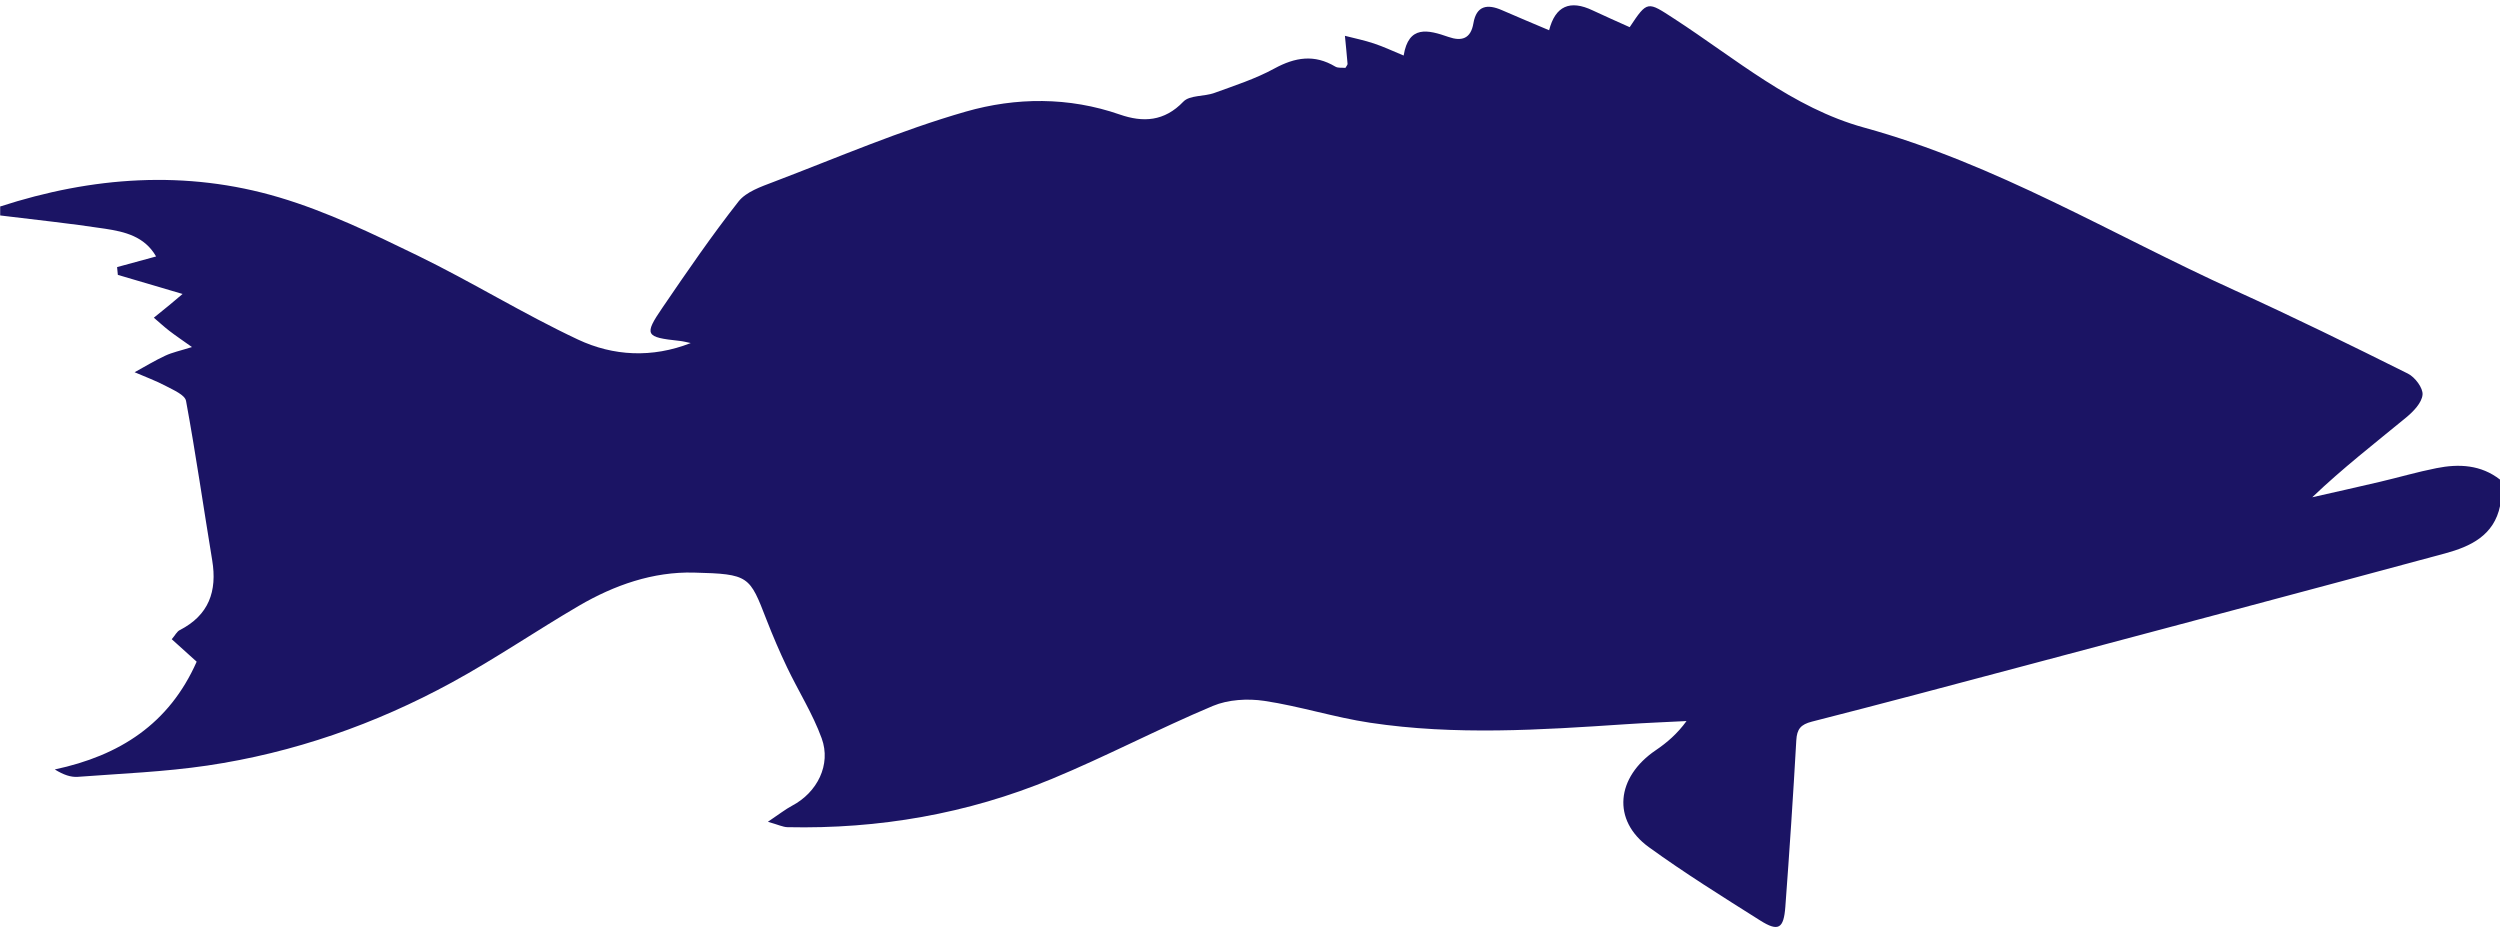
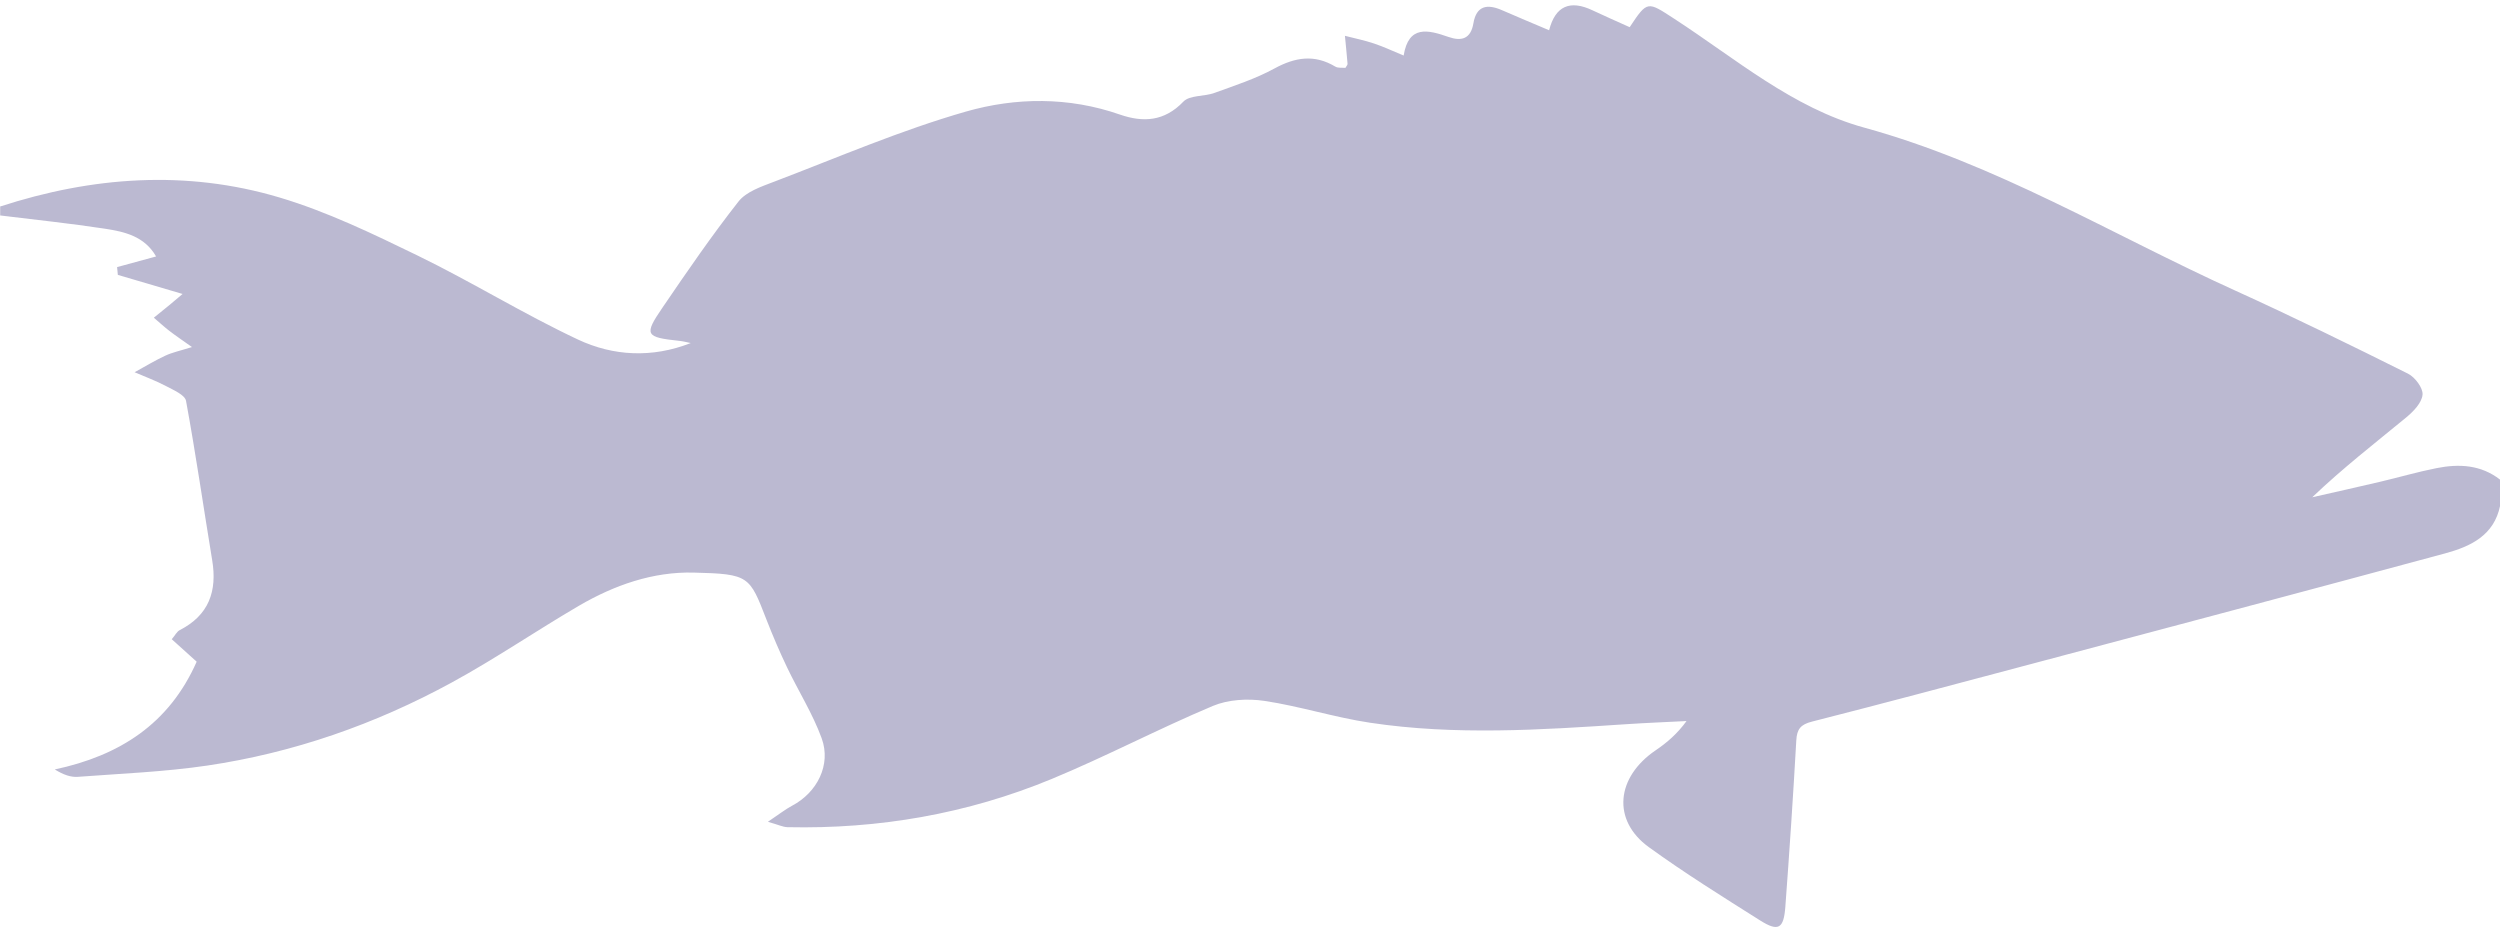
<svg xmlns="http://www.w3.org/2000/svg" id="Layer_2" data-name="Layer 2" viewBox="0 0 399.28 148.05">
  <defs>
    <style>
      .cls-1 {
        fill: #1b1464;
      }
    </style>
  </defs>
  <g id="Layer_1-2" data-name="Layer 1">
-     <path class="cls-1" d="M0,32.99c14.72-4.79,29.69-5.89,44.57-1.47,7.64,2.27,14.96,5.81,22.16,9.31,8.65,4.21,16.87,9.31,25.58,13.4,5.64,2.65,11.85,2.98,18.01,.56-.6-.12-1.2-.29-1.81-.35-5.44-.58-5.7-.93-2.71-5.3,3.92-5.75,7.86-11.5,12.15-16.96,1.22-1.55,3.59-2.36,5.58-3.12,10.2-3.88,20.27-8.24,30.74-11.24,7.96-2.28,16.41-2.37,24.57,.47,3.71,1.29,7.11,1.13,10.16-2.06,1.02-1.06,3.33-.79,4.96-1.39,3.24-1.18,6.56-2.25,9.56-3.89,3.34-1.82,6.41-2.31,9.75-.31,.44,.26,1.1,.15,1.61,.2,.16-.3,.36-.48,.34-.65-.12-1.49-.28-2.98-.42-4.47,1.55,.4,3.13,.72,4.65,1.23,1.51,.5,2.96,1.19,4.73,1.92,.79-4.9,3.89-4.11,7.16-2.97,2.09,.73,3.56,.31,3.98-2.18,.48-2.83,2.22-3.12,4.55-2.1,2.49,1.09,4.99,2.13,7.54,3.21q1.49-5.79,6.98-3.16c1.96,.93,3.95,1.79,5.89,2.67,2.85-4.3,2.84-4.12,7.11-1.35,9.79,6.36,18.92,14.25,30.34,17.39,21.07,5.79,39.59,17.1,59.22,26.01,9.3,4.22,18.47,8.72,27.62,13.28,1.13,.56,2.44,2.3,2.34,3.37-.12,1.3-1.47,2.69-2.62,3.64-5.01,4.12-10.14,8.1-15,12.74,3.59-.82,7.19-1.61,10.78-2.46,3.03-.71,6.02-1.59,9.06-2.19,3.59-.72,7.11-.55,10.17,1.84v4.15c-.97,4.77-4.73,6.52-8.77,7.62-22.56,6.1-45.15,12.09-67.74,18.1-11.13,2.96-22.25,5.93-33.4,8.77-1.79,.46-2.4,1.18-2.5,3-.5,8.87-1.09,17.73-1.75,26.58-.26,3.51-1.12,4.01-4.02,2.18-6-3.79-12.04-7.55-17.78-11.71-5.92-4.29-5.25-11.18,1.12-15.49,1.77-1.2,3.41-2.6,4.9-4.65-3.25,.17-6.5,.29-9.74,.51-13.61,.91-27.23,1.8-40.8-.24-5.68-.85-11.21-2.64-16.88-3.49-2.67-.4-5.79-.22-8.24,.81-8.68,3.65-17.04,8.06-25.73,11.66-13.47,5.57-27.61,8.02-42.21,7.7-.72-.02-1.43-.38-3.12-.86,1.78-1.19,2.78-1.99,3.89-2.58,3.97-2.1,6.25-6.52,4.7-10.76-1.43-3.93-3.72-7.53-5.53-11.33-1.19-2.49-2.28-5.04-3.28-7.61-2.71-6.97-2.74-7.3-11.58-7.52-6.55-.17-12.73,2-18.38,5.3-6.83,3.99-13.38,8.48-20.32,12.26-12.21,6.66-25.26,11.22-39.04,13.26-6.83,1.01-13.77,1.28-20.67,1.8-1.12,.08-2.27-.31-3.68-1.18,10.35-2.21,18.26-7.26,22.66-17.21-1.25-1.13-2.56-2.31-3.98-3.59,.55-.64,.82-1.22,1.27-1.45,4.66-2.38,6.01-6.21,5.19-11.16-1.4-8.48-2.62-17-4.18-25.46-.18-.95-1.99-1.72-3.16-2.34-1.62-.86-3.36-1.5-5.05-2.23,1.63-.89,3.21-1.86,4.89-2.64,1.13-.53,2.39-.79,4.27-1.38-1.5-1.07-2.59-1.8-3.63-2.6-.85-.66-1.64-1.39-2.46-2.09,.85-.69,1.7-1.38,2.55-2.07,.6-.49,1.18-1,2.04-1.72-3.65-1.08-7-2.06-10.34-3.05-.04-.41-.08-.82-.12-1.24,2.02-.55,4.03-1.1,6.23-1.7-1.84-3.22-5.02-3.95-8.15-4.43-5.56-.85-11.16-1.43-16.75-2.12,0-.46,0-.92,0-1.38Z" />
+     <path class="cls-1" opacity=".3" d="M0,32.99c14.72-4.79,29.69-5.89,44.57-1.47,7.64,2.27,14.96,5.81,22.16,9.31,8.65,4.21,16.87,9.31,25.58,13.4,5.64,2.65,11.85,2.98,18.01,.56-.6-.12-1.2-.29-1.81-.35-5.44-.58-5.7-.93-2.71-5.3,3.92-5.75,7.86-11.5,12.15-16.96,1.22-1.55,3.59-2.36,5.58-3.12,10.2-3.88,20.27-8.24,30.74-11.24,7.96-2.28,16.41-2.37,24.57,.47,3.71,1.29,7.11,1.13,10.16-2.06,1.02-1.06,3.33-.79,4.96-1.39,3.24-1.18,6.56-2.25,9.56-3.89,3.34-1.82,6.41-2.31,9.75-.31,.44,.26,1.1,.15,1.61,.2,.16-.3,.36-.48,.34-.65-.12-1.49-.28-2.98-.42-4.47,1.55,.4,3.13,.72,4.65,1.23,1.51,.5,2.96,1.19,4.73,1.92,.79-4.9,3.89-4.11,7.16-2.97,2.09,.73,3.56,.31,3.98-2.18,.48-2.83,2.22-3.12,4.55-2.1,2.49,1.09,4.99,2.13,7.54,3.21q1.49-5.79,6.98-3.16c1.96,.93,3.95,1.79,5.89,2.67,2.85-4.3,2.84-4.12,7.11-1.35,9.79,6.36,18.92,14.25,30.34,17.39,21.07,5.79,39.59,17.1,59.22,26.01,9.3,4.22,18.47,8.72,27.62,13.28,1.13,.56,2.44,2.3,2.34,3.37-.12,1.3-1.47,2.69-2.62,3.64-5.01,4.12-10.14,8.1-15,12.74,3.59-.82,7.19-1.61,10.78-2.46,3.03-.71,6.02-1.59,9.06-2.19,3.59-.72,7.11-.55,10.17,1.84v4.15c-.97,4.77-4.73,6.52-8.77,7.62-22.56,6.1-45.15,12.09-67.74,18.1-11.13,2.96-22.25,5.93-33.4,8.77-1.79,.46-2.4,1.18-2.5,3-.5,8.87-1.09,17.73-1.75,26.58-.26,3.51-1.12,4.01-4.02,2.18-6-3.79-12.04-7.55-17.78-11.71-5.92-4.29-5.25-11.18,1.12-15.49,1.77-1.2,3.41-2.6,4.9-4.65-3.25,.17-6.5,.29-9.74,.51-13.61,.91-27.23,1.8-40.8-.24-5.68-.85-11.21-2.64-16.88-3.49-2.67-.4-5.79-.22-8.24,.81-8.68,3.65-17.04,8.06-25.73,11.66-13.47,5.57-27.61,8.02-42.21,7.7-.72-.02-1.43-.38-3.12-.86,1.78-1.19,2.78-1.99,3.89-2.58,3.97-2.1,6.25-6.52,4.7-10.76-1.43-3.93-3.72-7.53-5.53-11.33-1.19-2.49-2.28-5.04-3.28-7.61-2.71-6.97-2.74-7.3-11.58-7.52-6.55-.17-12.73,2-18.38,5.3-6.83,3.99-13.38,8.48-20.32,12.26-12.21,6.66-25.26,11.22-39.04,13.26-6.83,1.01-13.77,1.28-20.67,1.8-1.12,.08-2.27-.31-3.68-1.18,10.35-2.21,18.26-7.26,22.66-17.21-1.25-1.13-2.56-2.31-3.98-3.59,.55-.64,.82-1.22,1.27-1.45,4.66-2.38,6.01-6.21,5.19-11.16-1.4-8.48-2.62-17-4.18-25.46-.18-.95-1.99-1.72-3.16-2.34-1.62-.86-3.36-1.5-5.05-2.23,1.63-.89,3.21-1.86,4.89-2.64,1.13-.53,2.39-.79,4.27-1.38-1.5-1.07-2.59-1.8-3.63-2.6-.85-.66-1.64-1.39-2.46-2.09,.85-.69,1.7-1.38,2.55-2.07,.6-.49,1.18-1,2.04-1.72-3.65-1.08-7-2.06-10.34-3.05-.04-.41-.08-.82-.12-1.24,2.02-.55,4.03-1.1,6.23-1.7-1.84-3.22-5.02-3.95-8.15-4.43-5.56-.85-11.16-1.43-16.75-2.12,0-.46,0-.92,0-1.38Z" />
  </g>
</svg>
